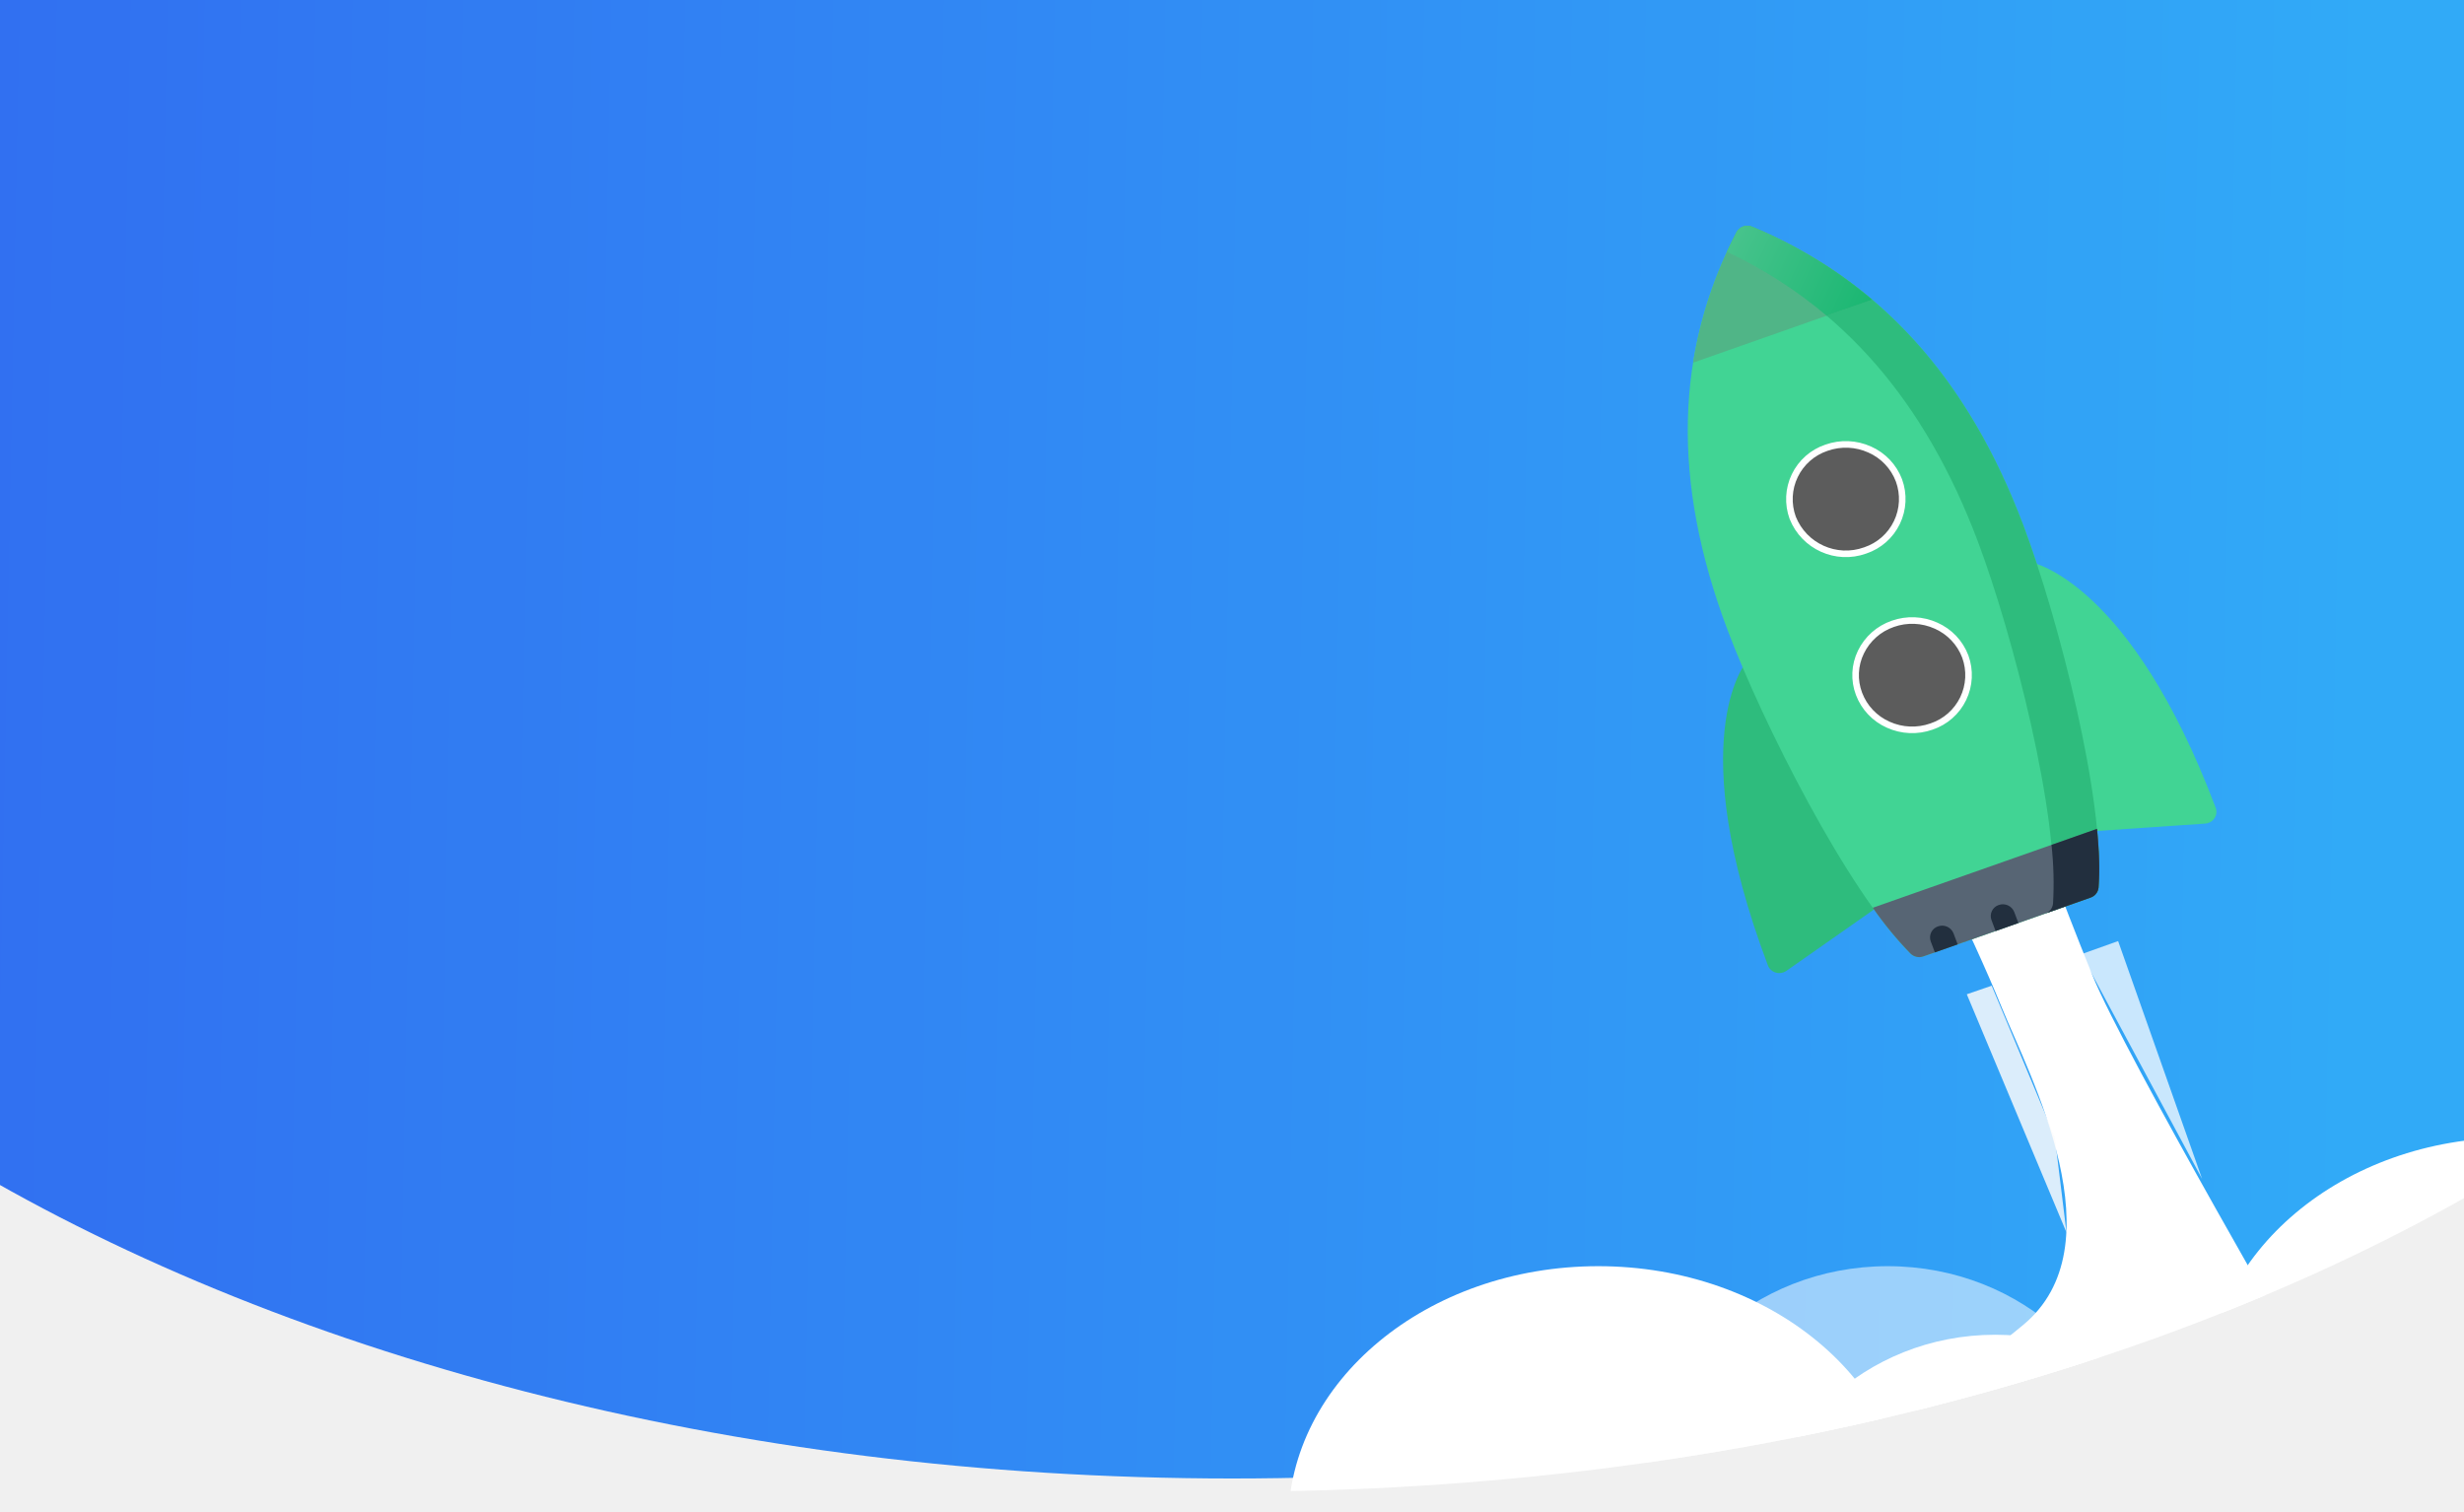
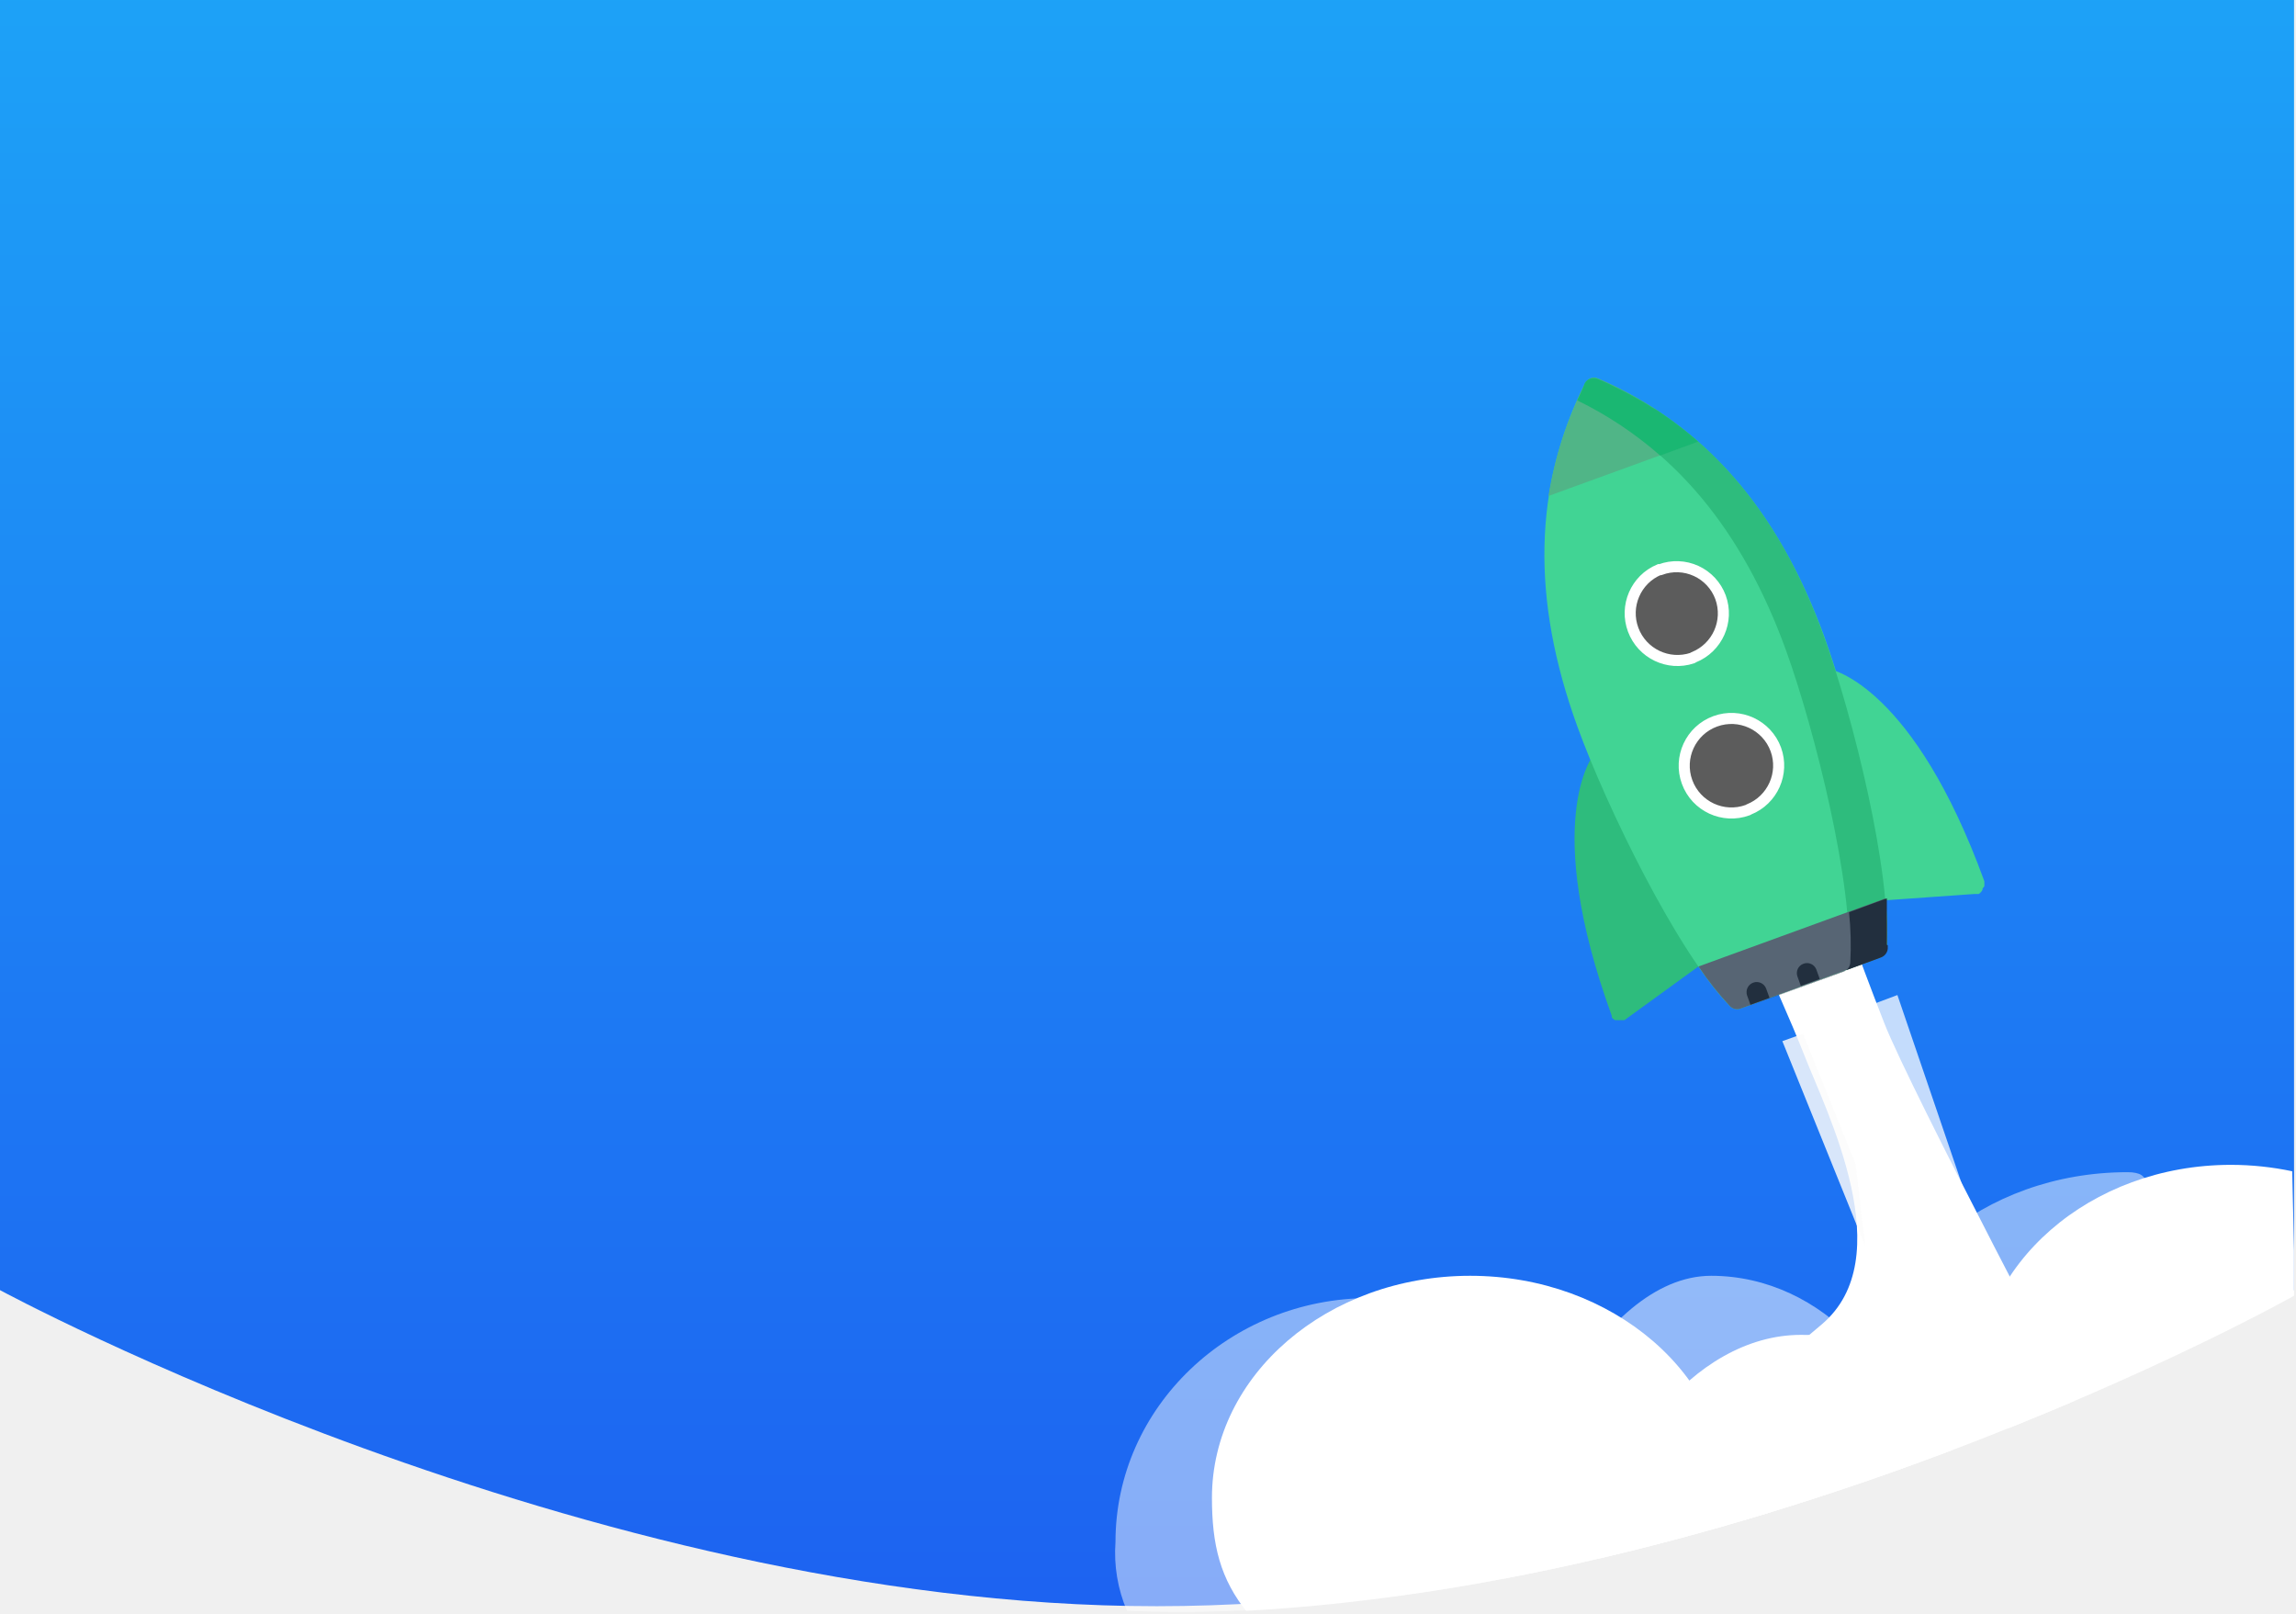
- <svg xmlns="http://www.w3.org/2000/svg" xmlns:xlink="http://www.w3.org/1999/xlink" width="375" height="230" viewBox="0 0 375 230">
+ <svg xmlns="http://www.w3.org/2000/svg" id="Calque_1" data-name="Calque 1" viewBox="0 0 200.17 140.62">
  <defs>
-     <linearGradient id="linear-gradient" x1="0.812" y1="0.678" x2="0.153" y2="0.67" gradientUnits="objectBoundingBox">
+     <linearGradient id="Dégradé_sans_nom" data-name="Dégradé sans nom" x1="-195.52" y1="488.38" x2="-195.52" y2="487.38" gradientTransform="matrix(200, 0, 0, -140, 39203, 68373.57)" gradientUnits="userSpaceOnUse">
      <stop offset="0" stop-color="#1da2f7" />
      <stop offset="1" stop-color="#1d62f1" />
    </linearGradient>
-     <filter id="Rectangle" x="-381.889" y="5.254" width="772.988" height="250.234" filterUnits="userSpaceOnUse">
-       <feOffset dy="8" input="SourceAlpha" />
-       <feGaussianBlur stdDeviation="7.5" result="blur" />
-       <feFlood flood-color="#e7eaf0" />
-       <feComposite operator="in" in2="blur" />
-       <feComposite in="SourceGraphic" />
-     </filter>
-     <linearGradient id="linear-gradient-2" x1="0.5" y1="0" x2="0.5" y2="1" xlink:href="#linear-gradient" />
-     <filter id="Rectangle-2" x="-381.889" y="5.254" width="772.988" height="250.234" filterUnits="userSpaceOnUse">
-       <feOffset dy="8" input="SourceAlpha" />
-       <feGaussianBlur stdDeviation="7.5" result="blur-2" />
-       <feFlood flood-color="#e7eaf0" />
-       <feComposite operator="in" in2="blur-2" />
-       <feComposite in="SourceGraphic" />
-     </filter>
-     <clipPath id="clip-path">
-       <rect id="Rectangle_17989" data-name="Rectangle 17989" width="375" height="230" fill="#fff" stroke="#707070" stroke-width="1" />
+     <clipPath id="clip-path" transform="translate(0 0)">
+       <path d="M0,0H200V112.94s-49.15,27.68-99.15,27.68S0,112.94,0,112.94Z" style="fill: none" />
    </clipPath>
-     <clipPath id="clip-path-2">
-       <path id="Tracé_24173" data-name="Tracé 24173" d="M276.5,0C429.207,0,553,75.44,553,168.5S429.207,337,276.5,337,0,261.56,0,168.5,123.793,0,276.5,0Z" transform="translate(-89 -110)" opacity="0.905" fill="url(#linear-gradient)" />
-     </clipPath>
-     <clipPath id="clip-path-3">
-       <g transform="matrix(1, 0, 0, 1, 0, 0)" filter="url(#Rectangle)">
-         <path id="Rectangle-3" data-name="Rectangle" d="M0,0H727.988V205.234H0Z" transform="translate(0 0)" fill="#6a6a6a" />
-       </g>
-     </clipPath>
-     <clipPath id="clip-path-4">
-       <path id="Tracé_26607" data-name="Tracé 26607" d="M6.245,0h318.5a6.143,6.143,0,0,1,6.245,6.036V221.331a6.143,6.143,0,0,1-6.245,6.036H6.245A6.143,6.143,0,0,1,0,221.331V6.036A6.143,6.143,0,0,1,6.245,0Z" fill="url(#linear-gradient-2)" />
-     </clipPath>
-     <linearGradient id="linear-gradient-5" x1="0.5" x2="0.5" y2="1" gradientUnits="objectBoundingBox">
+     <linearGradient id="Dégradé_sans_nom_2" data-name="Dégradé sans nom 2" x1="-177.81" y1="402.97" x2="-177.81" y2="403.04" gradientTransform="matrix(10.54, 0, 0, -6.76, 2017.28, 2998.69)" gradientUnits="userSpaceOnUse">
      <stop offset="0" stop-color="#47c38c" />
      <stop offset="1" stop-color="#1ab772" />
    </linearGradient>
-     <clipPath id="clip-path-5">
-       <g transform="matrix(1, 0, 0, 1, 0, 0)" filter="url(#Rectangle-2)">
-         <path id="Rectangle-4" data-name="Rectangle" d="M0,0H727.988V205.234H0Z" fill="url(#linear-gradient-2)" />
-       </g>
-     </clipPath>
  </defs>
-   <g id="Groupe_de_masques_118" data-name="Groupe de masques 118" clip-path="url(#clip-path)">
-     <g id="Groupe_15326" data-name="Groupe 15326">
-       <path id="Tracé_24173-2" data-name="Tracé 24173" d="M275.5,1C428.207,1,553,75.44,553,168.5S429.207,337,276.5,337,0,261.56,0,168.5,122.793,1,275.5,1Z" transform="translate(-89 -112)" opacity="0.905" fill="url(#linear-gradient)" />
-       <g id="Groupe_de_masques_79" data-name="Groupe de masques 79" clip-path="url(#clip-path-2)">
-         <g id="Groupe_14660" data-name="Groupe 14660" transform="translate(7853.611 9295.633)">
-           <g id="Groupe_de_masques_5" data-name="Groupe de masques 5" transform="translate(-7809.209 -9296)" clip-path="url(#clip-path-4)">
-             <path id="Tracé_26606" data-name="Tracé 26606" d="M1331.658,643.9s7.875,15.227,12.951,27.7c4.071,10,18.112,36.334,2.966,48.771-3.157,2.6-19.958,16.377-24.868,18.871-24.8,12.6-91.514,5.108-71.156,12.372s152.193,0,152.193,0l23.683-24.545-35.938,2.173s-29.187-50.262-34.077-62.332-9.838-25.574-9.838-25.574Z" transform="translate(-1083.824 -517.923)" fill="#fff" stroke="#fff" stroke-width="1" />
-             <ellipse id="Ellipse_481" data-name="Ellipse 481" cx="47.195" cy="39.133" rx="47.195" ry="39.133" transform="translate(151.65 193.057)" fill="#fff" />
-             <ellipse id="Ellipse_482" data-name="Ellipse 482" cx="35.868" cy="33.915" rx="35.868" ry="33.915" transform="translate(223.387 203.492)" fill="#fff" />
-             <ellipse id="Ellipse_483" data-name="Ellipse 483" cx="46.566" cy="39.133" rx="46.566" ry="39.133" transform="translate(291.348 173.49)" fill="#fff" />
-             <ellipse id="Ellipse_484" data-name="Ellipse 484" cx="37.127" cy="34.568" rx="37.127" ry="34.568" transform="translate(205.767 193.057)" fill="#fff" opacity="0.518" />
-           </g>
-           <path id="Tracé_26608" data-name="Tracé 26608" d="M1291.462,656.041l15.171,36.246-1.784-14.55-9.6-23Z" transform="translate(-8845.742 -9800.362)" fill="#fcfcfc" opacity="0.838" />
-           <path id="Tracé_26609" data-name="Tracé 26609" d="M1299.83,653.359l5.609-2,12.781,36.194Z" transform="translate(-8836.689 -9803.776)" fill="#fff" opacity="0.737" />
-           <g id="rocket" transform="translate(-7630.006 -9170.136) rotate(-65)">
-             <path id="Tracé_26588" data-name="Tracé 26588" d="M10.442,42.977a1.635,1.635,0,0,0,.248-.064l.041-.014a1.7,1.7,0,0,0,.246-.111l.008,0c.013-.007.024-.015.036-.023.034-.02.068-.041.1-.064s.044-.033.066-.049.048-.036.071-.056.055-.049.082-.075.025-.022.037-.034l.025-.027.005,0C37,16.273,33.506,1.585,33.345.972a1.842,1.842,0,0,0-2.2-1.348,1.787,1.787,0,0,0-1.262,2.214C29.891,1.867,3,24.637,3,24.637a1.8,1.8,0,0,0-2.447-.744,1.824,1.824,0,0,0-.665,2.483L8.516,42l0,0,.019.035c0,.007.009.014.014.021a1.786,1.786,0,0,0,.107.167c.012.017.024.034.036.05a1.939,1.939,0,0,0,.133.156c.005.005.01.012.015.017s.009.007.013.011a1.812,1.812,0,0,0,.185.161c.016.012.031.025.048.036a1.9,1.9,0,0,0,.216.135l.029.014a1.8,1.8,0,0,0,.231.1l.021.008a1.727,1.727,0,0,0,.248.061l.049.008a1.752,1.752,0,0,0,.249.02h.038a1.737,1.737,0,0,0,.231-.019Z" transform="translate(38.943 59.4)" fill="#41d494" />
-             <path id="Tracé_26589" data-name="Tracé 26589" d="M18.373,33.262a1.884,1.884,0,0,0-.729-2.5S39.933,3.269,39.965,3.277l-.023-.006.846-3.538C40.188-.432,25.818-4,.214,22.167l0,0L.183,22.2c-.012.012-.022.025-.033.038s-.05.054-.074.084-.037.048-.055.073-.033.045-.048.068-.043.068-.062.1c-.007.013-.015.025-.022.037l0,.008a1.759,1.759,0,0,0-.108.25c0,.015-.01.029-.015.044a1.77,1.77,0,0,0-.062.252c0,.014,0,.029-.006.043a1.8,1.8,0,0,0-.018.234c0,.014,0,.027,0,.04a1.86,1.86,0,0,0,.02.253c0,.017,0,.034.007.051a1.915,1.915,0,0,0,.06.253l.007.022a1.891,1.891,0,0,0,.1.236l.014.029a1.9,1.9,0,0,0,.132.221l.036.049a1.986,1.986,0,0,0,.158.189l.011.013.017.015a1.971,1.971,0,0,0,.152.136l.049.037a1.715,1.715,0,0,0,.163.11l.02.014.034.02,0,0,15.288,8.817A1.744,1.744,0,0,0,18.373,33.262Z" transform="translate(-0.389 28.053)" fill="#2ebc7d" />
-             <path id="Tracé_26590" data-name="Tracé 26590" d="M-.428,71.27a1.889,1.889,0,0,1-.434-1.951C3.7,56.639,21.476,34.027,32.021,23.245,48.873,6.017,67-1.939,87.438-1.076A1.872,1.872,0,0,1,89.2.727c.851,20.89-6.928,39.419-23.779,56.649C54.877,68.157,32.761,86.335,20.356,91a1.792,1.792,0,0,1-1.909-.443Z" transform="translate(11.46 -0.155)" fill="#41d494" />
-             <path id="Tracé_26591" data-name="Tracé 26591" d="M88.643.727a1.872,1.872,0,0,0-1.764-1.8c-1.113-.047-2.218-.063-3.317-.058-.086,19.511-7.9,36.967-23.837,53.258C49.179,62.906,27.062,81.084,14.657,85.748a1.791,1.791,0,0,1-1.909-.443L-.989,71.27h0L17.887,90.556A1.792,1.792,0,0,0,19.8,91C32.2,86.335,54.318,68.157,64.863,57.376,81.715,40.147,89.493,21.617,88.643.727Z" transform="translate(12.019 -0.156)" fill="#2ebc7d" />
-             <path id="Tracé_26592" data-name="Tracé 26592" d="M3.881-.053A55.343,55.343,0,0,0-.013,8.1a1.889,1.889,0,0,0,.434,1.951L19.3,29.342a1.792,1.792,0,0,0,1.909.443,53.122,53.122,0,0,0,7.98-3.982Z" transform="translate(10.61 61.059)" fill="#576574" />
-             <g id="Groupe_14483" data-name="Groupe 14483" transform="translate(12.357 70.678)">
-               <path id="Tracé_26595" data-name="Tracé 26595" d="M3.762.52A1.766,1.766,0,0,0,1.226.487L-.025,1.766,2.545,4.391,3.8,3.112A1.862,1.862,0,0,0,3.762.52Z" transform="translate(6.852 7.001)" fill="#222f3e" />
-               <path id="Tracé_26596" data-name="Tracé 26596" d="M3.762.521A1.766,1.766,0,0,0,1.226.487L-.025,1.766,2.545,4.391,3.8,3.112A1.861,1.861,0,0,0,3.762.521Z" transform="translate(0 0)" fill="#222f3e" />
+   <g id="Groupe_15337" data-name="Groupe 15337">
+     <g id="Groupe_15336" data-name="Groupe 15336">
+       <path id="Tracé_27121" data-name="Tracé 27121" d="M0,0H200V112.45S150.85,140,100.85,140,0,112.45,0,112.45Z" transform="translate(0 0)" style="fill: url(#Dégradé_sans_nom)" />
+       <g style="clip-path: url(#clip-path)">
+         <g id="Groupe_de_masques_122" data-name="Groupe de masques 122">
+           <g id="Groupe_15326" data-name="Groupe 15326">
+             <g id="Groupe_de_masques_79" data-name="Groupe de masques 79">
+               <g id="Groupe_14660" data-name="Groupe 14660">
+                 <g id="Groupe_15333" data-name="Groupe 15333">
+                   <g id="Groupe_de_masques_5" data-name="Groupe de masques 5">
+                     <path id="Tracé_26606" data-name="Tracé 26606" d="M151.53,78s3.75,7.53,6.18,13.69c1.94,5,8.64,18,1.43,24.11-1.5,1.28-9.54,8.1-11.86,9.33-11.83,6.22-43.65,2.52-33.94,6.11,6.37,2.35,30,2.94,48.17.12a75.1,75.1,0,0,0,20-7s-15.35-29.06-17.68-35-4.69-12.64-4.69-12.64Z" transform="translate(0 0)" style="fill: #fff;stroke: #fff;stroke-width: 0.965px" />
+                     <path id="Ellipse_481" data-name="Ellipse 481" d="M128.17,111.2c12.43,0,22.5,8.66,22.5,19.34a12.53,12.53,0,0,1-.57,3.79,179.06,179.06,0,0,1-20.76,4.3c-10.32,1.41-20.53,2-20.53,2-2.45-3-3.15-6-3.15-10.08C105.66,119.86,115.74,111.2,128.17,111.2Z" transform="translate(0 0)" style="fill: #fff" />
+                     <path id="Ellipse_482" data-name="Ellipse 482" d="M157,116.35c9.45,0,13.29,2.78,13.29,12a130.34,130.34,0,0,1-13.54,4.25c-7.68,2-17.25,4-17.25,4C139.48,127.35,147.53,116.35,157,116.35Z" transform="translate(0 0)" style="fill: #fff" />
+                     <path id="Ellipse_483" data-name="Ellipse 483" d="M194.5,101.53a26,26,0,0,1,5.34.56l.33,14.32s-27.88,15.14-27.88,4.46S182.23,101.53,194.5,101.53Z" transform="translate(0 0)" style="fill: #fff" />
+                     <path id="Ellipse_484" data-name="Ellipse 484" d="M149.18,111.2c9.78,0,17.64,8.87,17.64,18.3,0,0-10.57,3.25-19.46,5.36s-16.12,3.08-16.12,3.08C131.24,128.5,139.4,111.2,149.18,111.2Z" transform="translate(0 0)" style="fill: #fff;opacity: 0.518;isolation: isolate" />
+                   </g>
+                   <path id="Tracé_26608" data-name="Tracé 26608" d="M155.39,90.75l7.24,17.91-.85-7.2L157.2,90.1Z" transform="translate(0 0)" style="fill: #fcfcfc;opacity: 0.838;isolation: isolate" />
+                   <path id="Tracé_26609" data-name="Tracé 26609" d="M162.75,87.73l2.67-1,6.1,17.88Z" transform="translate(0 0)" style="fill: #fff;opacity: 0.737;isolation: isolate" />
+                   <g id="rocket">
+                     <path id="Tracé_26588" data-name="Tracé 26588" d="M173,77.25a.69.69,0,0,0,0-.13h0V77h0v-.19h0c-6.16-16.93-13.22-18.44-13.51-18.49a.85.85,0,0,0-.39,1.65h0l4.43,16.8a.89.89,0,0,0-.81.94h0a.89.89,0,0,0,.31.61.84.84,0,0,0,.64.2l8.49-.6h.15l.1,0h0l.1,0h0l.1-.07h0a.76.76,0,0,0,.09-.09h0l.08-.1h0l.06-.11h0l0-.1Z" transform="translate(0 0)" style="fill: #41d494" />
+                     <path id="Tracé_26589" data-name="Tracé 26589" d="M148.93,82.74a.88.88,0,0,0-1.23-.19s-7.39-15.73-7.38-15.75h0L139,65.69c-.19.23-4.63,5.93,1.52,22.86h0v0l0,.05v.08l0,0h0a.41.41,0,0,0,.09.1h0l.1.08h0l.1.06h0l.11,0h.14a.24.24,0,0,0,.12,0h.16l.11,0h0l.09,0h0l.08,0h0l6.89-5a.88.88,0,0,0,.35-.55.9.9,0,0,0-.13-.64Z" transform="translate(0 0)" style="fill: #2ebc7d" />
+                     <path id="Tracé_26590" data-name="Tracé 26590" d="M151.76,87.9a.86.86,0,0,1-.95-.21c-4.57-4.69-10.76-17.38-13.29-24.36-4.05-11.15-3.82-20.93.66-29.91a.88.88,0,0,1,1.13-.41c9.25,4,15.67,11.34,19.74,22.49,2.53,7,5.93,20.68,5.45,27.21a.89.89,0,0,1-.58.76Z" transform="translate(0 0)" style="fill: #41d494" />
+                     <path id="Tracé_26591" data-name="Tracé 26591" d="M139.33,33a.87.87,0,0,0-1.13.42c-.25.49-.47,1-.7,1.48,8.42,4.1,14.39,11.25,18.21,21.79,2.53,7,5.93,20.68,5.45,27.21a.89.89,0,0,1-.58.77l-8.84,3.22h0l12.14-4.45a.87.87,0,0,0,.58-.77c.48-6.53-2.91-20.23-5.45-27.21C155,44.35,148.56,37,139.33,33Z" transform="translate(0 0)" style="fill: #2ebc7d" />
+                     <path id="Tracé_26592" data-name="Tracé 26592" d="M148.08,84.24a26.87,26.87,0,0,0,2.74,3.46.87.87,0,0,0,.93.21l12.15-4.44a.88.88,0,0,0,.57-.76,26.93,26.93,0,0,0-.11-4.4Z" transform="translate(0 0)" style="fill: #576574" />
+                     <g id="Groupe_14483" data-name="Groupe 14483">
+                       <path id="Tracé_26595" data-name="Tracé 26595" d="M157.23,84a.87.87,0,0,0-.53,1.1h0l.3.83,1.65-.6-.3-.83a.87.87,0,0,0-1.12-.5Z" transform="translate(0 0)" style="fill: #222f3e" />
+                       <path id="Tracé_26596" data-name="Tracé 26596" d="M152.85,85.65a.88.88,0,0,0-.54,1.1h0l.3.83,1.66-.6-.3-.83A.88.88,0,0,0,152.85,85.65Z" transform="translate(0 0)" style="fill: #222f3e" />
+                     </g>
+                     <g id="Groupe_14484" data-name="Groupe 14484">
+                       <path id="Tracé_26597" data-name="Tracé 26597" d="M152.37,70.61h0a4.12,4.12,0,1,1,2.45-5.29v0a4.12,4.12,0,0,1-2.34,5.23Z" transform="translate(0 0)" style="fill: #5c5c5c;stroke: #fff;stroke-width: 0.965px" />
+                       <path id="Tracé_26598" data-name="Tracé 26598" d="M147.54,57.36h0a4.12,4.12,0,0,1-2.89-7.71l.1,0A4.08,4.08,0,0,1,150,52.06v0a4.12,4.12,0,0,1-2.34,5.23Z" transform="translate(0 0)" style="fill: #5c5c5c;stroke: #fff;stroke-width: 0.965px" />
+                     </g>
+                     <path id="Tracé_26602" data-name="Tracé 26602" d="M138.2,33.42A33.32,33.32,0,0,0,135,43.23l13-4.73A32.85,32.85,0,0,0,139.33,33a.86.86,0,0,0-1.13.41Z" transform="translate(0 0)" style="fill: #50b587" />
+                     <path id="Tracé_26603" data-name="Tracé 26603" d="M164.5,82.34V79.45l0-.45v-.46l0-.24-3.3,1.21a27.05,27.05,0,0,1,.11,4.41.89.89,0,0,1-.57.76l-8.84,3.21h0L164,83.45a.91.91,0,0,0,.58-.77V82.4Z" transform="translate(0 0)" style="fill: #222f3e" />
+                     <path id="Tracé_26604" data-name="Tracé 26604" d="M137.51,34.9a32.63,32.63,0,0,1,7.23,4.81l3.31-1.21-.45-.39-.1-.08c-.44-.37-.89-.73-1.35-1.07l-.17-.13-.42-.31-.16-.11-.72-.5-.28-.18L144,35.5l-.35-.22-.37-.23-.55-.31-.29-.16-.47-.26-.25-.13-.7-.36-.18-.08-.58-.29-.22-.1-.76-.34a.89.89,0,0,0-1.13.41C138,33.91,137.72,34.41,137.51,34.9Z" transform="translate(0 0)" style="fill: url(#Dégradé_sans_nom_2)" />
+                   </g>
+                   <g id="Groupe_de_masques_59" data-name="Groupe de masques 59">
+                     <path id="Ellipse_485" data-name="Ellipse 485" d="M119.46,113.14c12.27,0,22.21,23.18,22.21,23.18s-15.74,2.5-26.6,3.52a111.16,111.16,0,0,1-16.82.56,12.88,12.88,0,0,1-1-6C97.25,122.68,107.19,113.14,119.46,113.14Z" transform="translate(0 0)" style="fill: #fff;opacity: 0.471;isolation: isolate" />
+                     <path id="Ellipse_486" data-name="Ellipse 486" d="M185.49,102.17c8.87,0-22.81,22.76-22.81,19.34C162.68,110.83,172.89,102.17,185.49,102.17Z" transform="translate(0 0)" style="fill: #fff;opacity: 0.471;isolation: isolate" />
+                   </g>
+                 </g>
+               </g>
            </g>
-             <g id="Groupe_14484" data-name="Groupe 14484" transform="translate(41.128 22.837)">
-               <path id="Tracé_26597" data-name="Tracé 26597" d="M2.417,14.416h0a8.819,8.819,0,0,1-2.53-6.08A8.375,8.375,0,0,1,2.261,2.32,8.011,8.011,0,0,1,8.145-.108a8.446,8.446,0,0,1,5.949,2.583,8.823,8.823,0,0,1,2.529,6.08,8.372,8.372,0,0,1-2.374,6.016,8.251,8.251,0,0,1-11.833-.156Z" transform="translate(-0.28 20.198)" fill="#5c5c5c" stroke="#fff" stroke-width="1" />
-               <path id="Tracé_26598" data-name="Tracé 26598" d="M2.413,14.411h0a8.7,8.7,0,0,1-.156-12.1,8.252,8.252,0,0,1,11.834.156,8.822,8.822,0,0,1,2.53,6.081,8.375,8.375,0,0,1-2.374,6.016A8.252,8.252,0,0,1,2.413,14.411Z" transform="translate(19.746 -0.268)" fill="#5c5c5c" stroke="#fff" stroke-width="1" />
-             </g>
-             <path id="Tracé_26602" data-name="Tracé 26602" d="M20.753-.172A65.132,65.132,0,0,0-.031,2.224l20.21,20.651A69.392,69.392,0,0,0,22.517,1.631,1.872,1.872,0,0,0,20.753-.172Z" transform="translate(78.145 -1.059)" fill="#50b587" />
-             <path id="Tracé_26603" data-name="Tracé 26603" d="M21.476,19.457c.132-.053.263-.108.4-.163l.172-.072.471-.2.088-.039q.274-.122.553-.251l.2-.091.382-.18.225-.109q.2-.094.392-.193l.2-.1q.272-.137.548-.278l.276-.144.314-.165L26,17.3l.288-.155.326-.177.127-.07q.39-.215.786-.44l.216-.123.4-.23.2-.114.421-.246L23.624,10.5a53.124,53.124,0,0,1-7.98,3.981,1.791,1.791,0,0,1-1.909-.443L0,0H0L18.875,19.286a1.792,1.792,0,0,0,1.909.443c.175-.066.353-.136.532-.207Z" transform="translate(11.031 71.115)" fill="#222f3e" />
-             <path id="Tracé_26604" data-name="Tracé 26604" d="M2.148-.029a68.637,68.637,0,0,1-2.4,17.853l5.139,5.252q.161-.589.31-1.181l.063-.255q.433-1.735.772-3.492.041-.213.081-.427c.066-.353.13-.706.191-1.06.023-.137.044-.275.067-.411q.146-.89.268-1.785c.031-.229.063-.457.092-.686q.055-.437.1-.876c.033-.286.062-.573.091-.86s.06-.6.087-.9q.058-.662.1-1.327c.015-.223.028-.446.041-.669q.032-.553.057-1.107c.008-.193.018-.385.024-.578q.029-.812.04-1.628c0-.139,0-.279,0-.418q0-.675,0-1.353c0-.166,0-.333-.007-.5-.01-.576-.025-1.153-.049-1.732A1.872,1.872,0,0,0,5.466.028C4.352-.019,3.248-.035,2.148-.029Z" transform="translate(93.432 -1.26)" fill="url(#linear-gradient-5)" />
-           </g>
-           <g id="Groupe_de_masques_59" data-name="Groupe de masques 59" transform="translate(-8213 -9275.879)" clip-path="url(#clip-path-5)">
-             <ellipse id="Ellipse_485" data-name="Ellipse 485" cx="46.566" cy="43.133" rx="46.566" ry="43.133" transform="translate(537.82 176.849)" fill="#fff" opacity="0.471" />
-             <ellipse id="Ellipse_486" data-name="Ellipse 486" cx="47.825" cy="39.133" rx="47.825" ry="39.133" transform="translate(675.001 154.674)" fill="#fff" opacity="0.471" />
          </g>
        </g>
      </g>
    </g>
  </g>
</svg>
